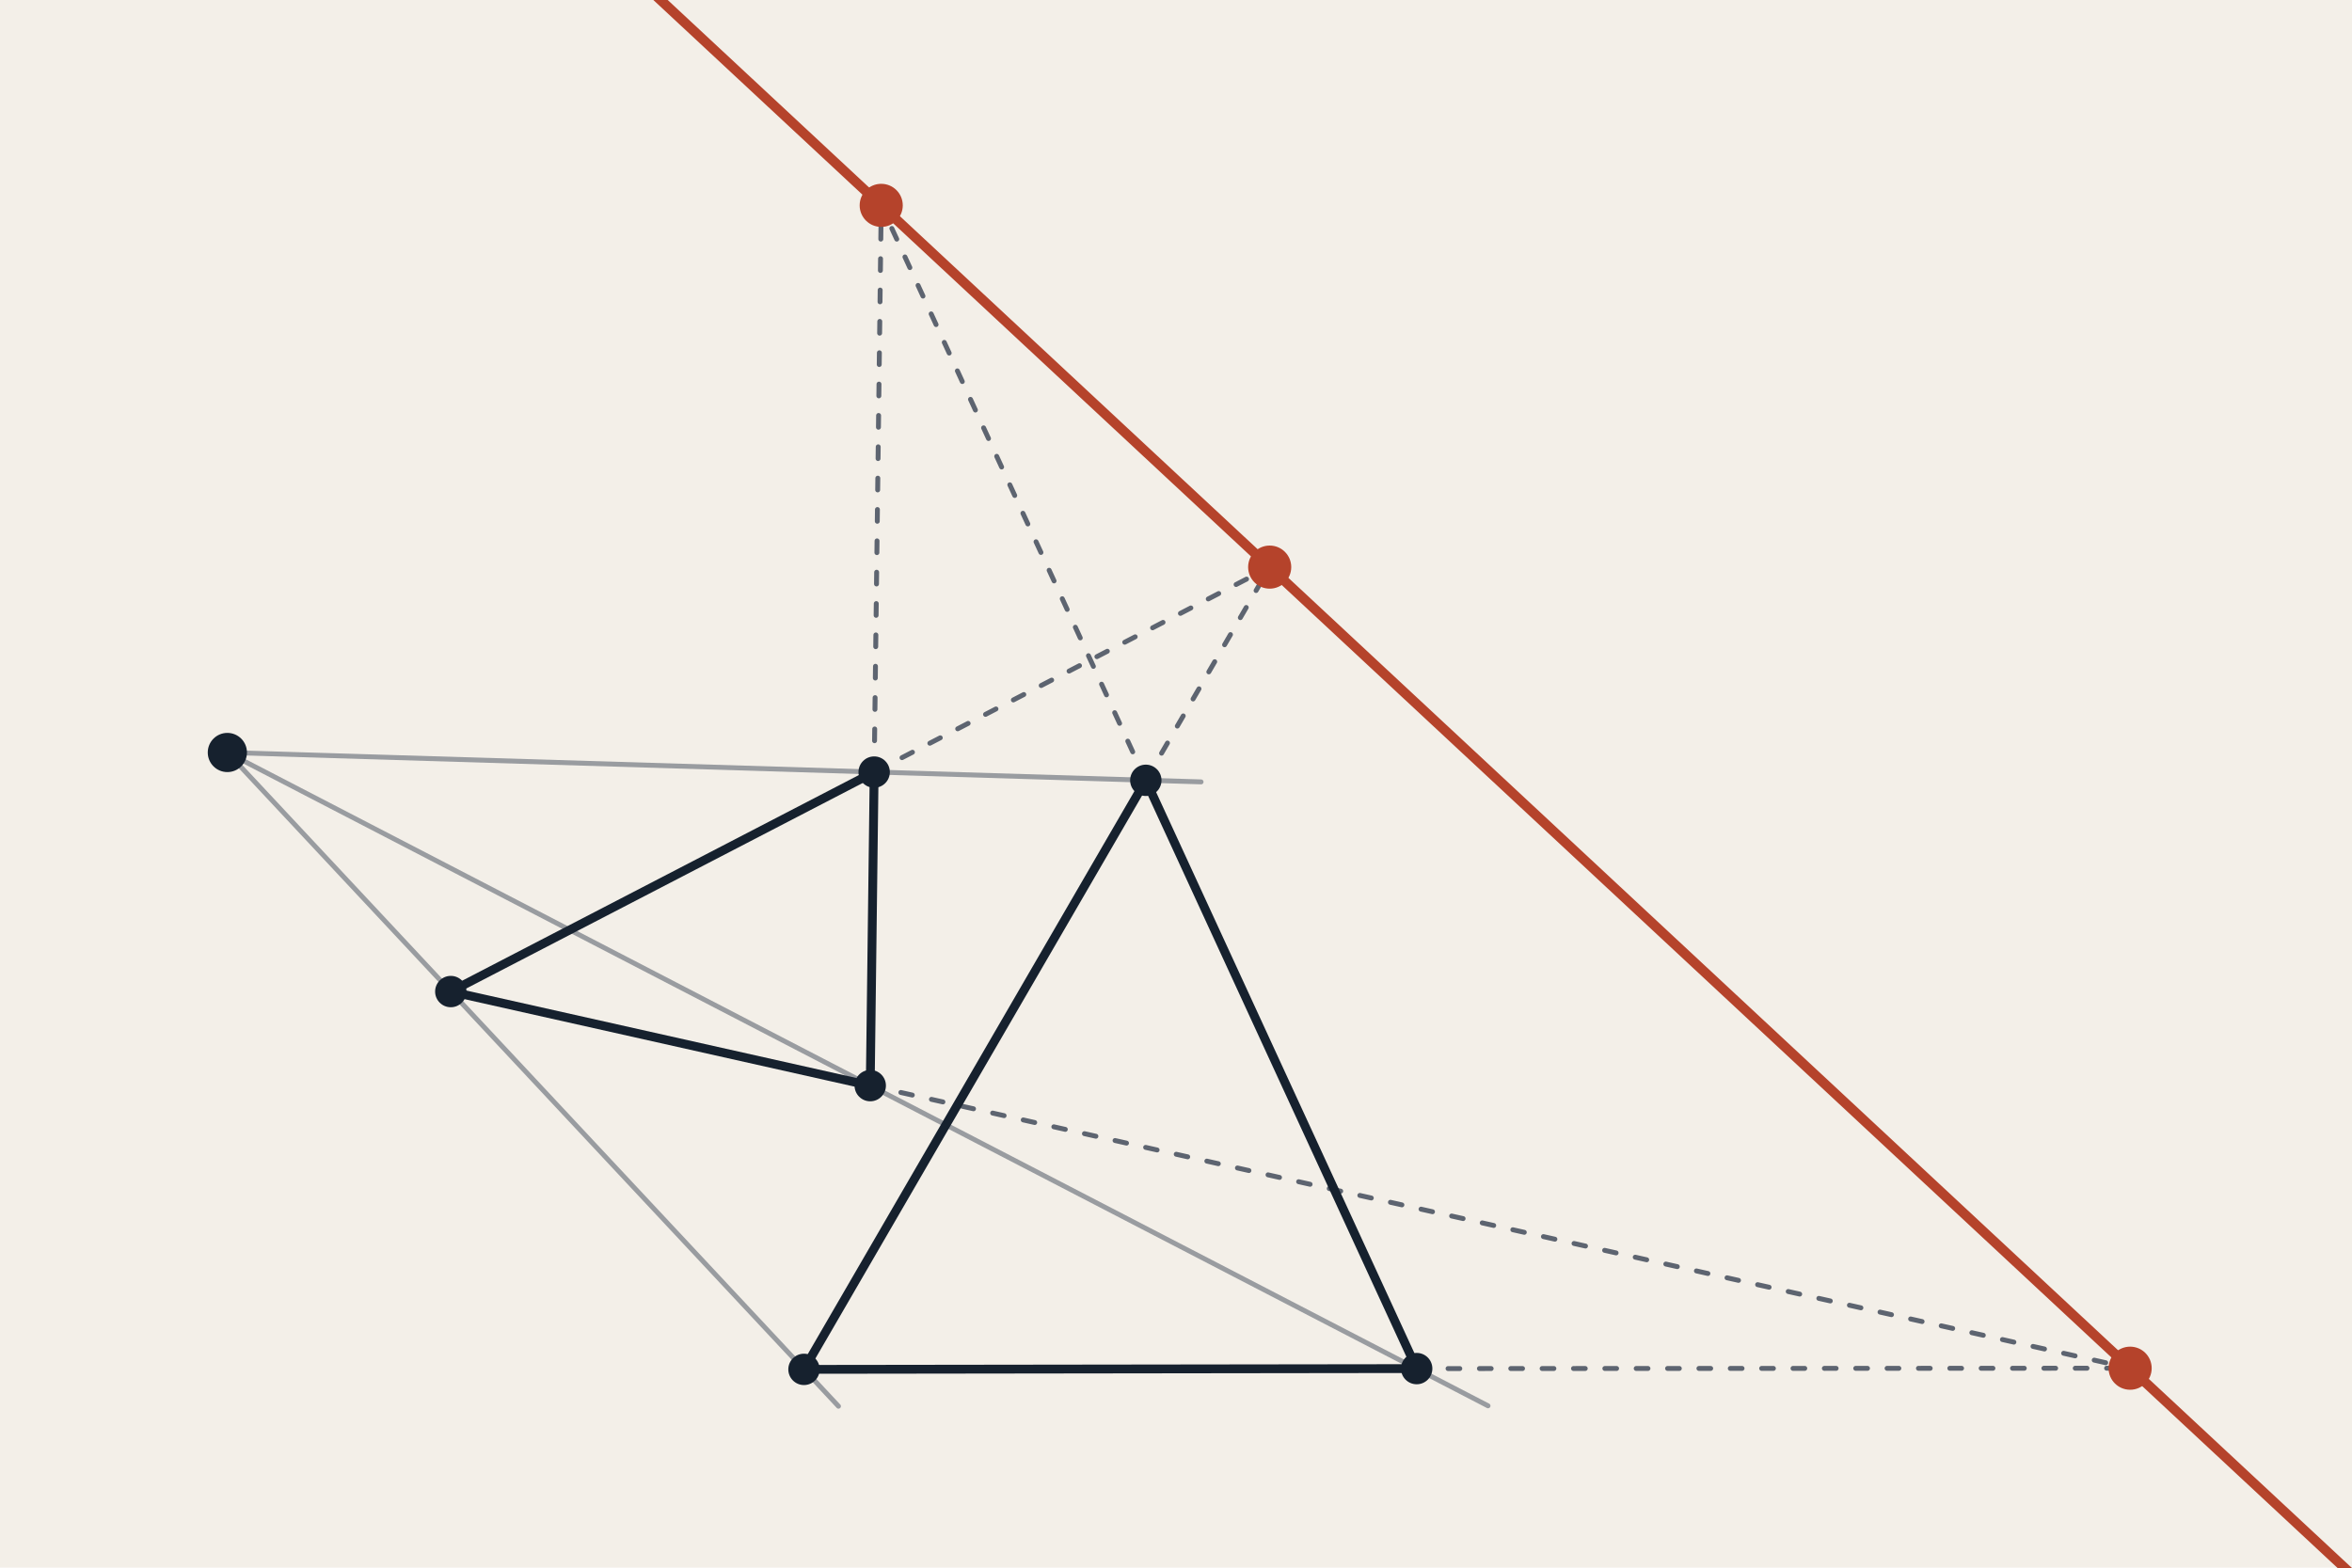
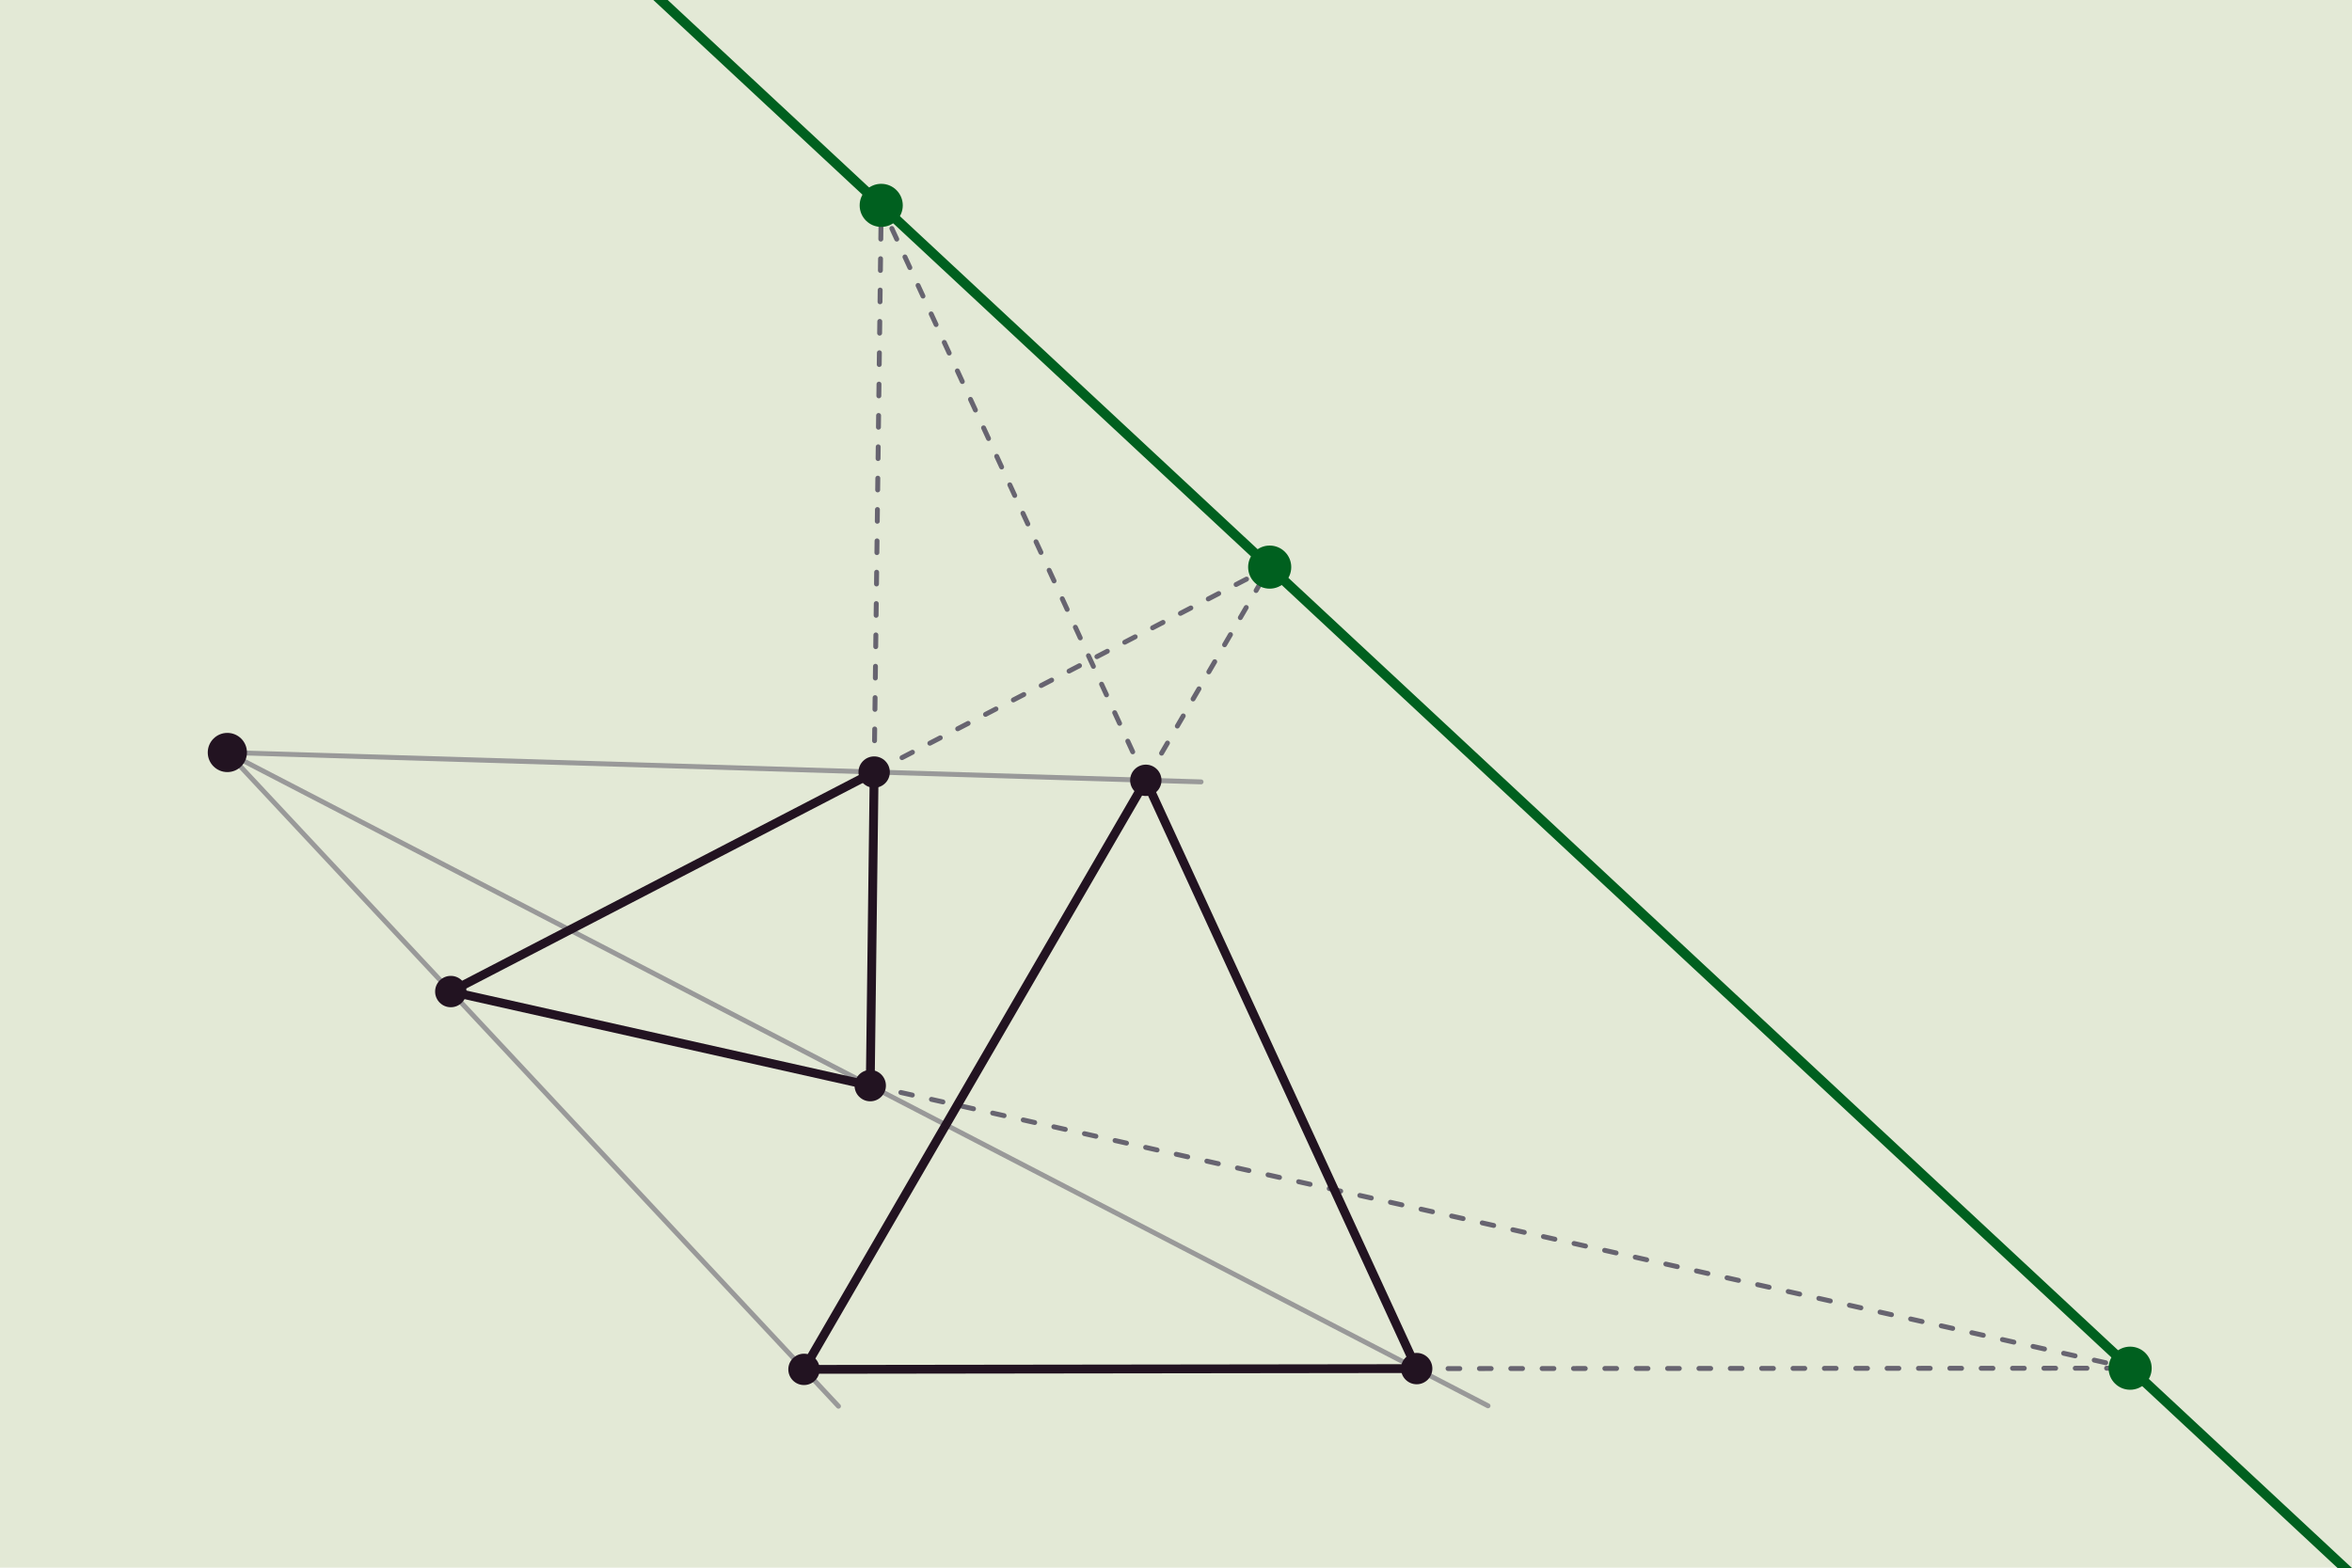
<svg xmlns="http://www.w3.org/2000/svg" viewBox="0 0 600 400" width="600" height="400">
-   <style>line,polygon{fill:none;stroke-linecap:round;stroke-linejoin:round}.ray{stroke-width:1.25;opacity:.6}.ext{stroke-width:1.25;stroke-dasharray:3 5}.tri{stroke-width:2.25}.axis{stroke-width:2.5}.bg{fill:#f3efe8}.ray,.ext{stroke:#5d6470}.tri{stroke:#16212e}.pt{fill:#16212e}.axis{stroke:#b5432b}.hit{fill:#b5432b}@media (prefers-color-scheme:dark){.bg{fill:#18212c}.ray,.ext{stroke:#a2a9b4}.tri{stroke:#e8e5df}.pt{fill:#e8e5df}.axis{stroke:#e3714f}.hit{fill:#e3714f}}</style>
+   <style>line,polygon{fill:none;stroke-linecap:round;stroke-linejoin:round}.ray{stroke-width:1.25;opacity:.6}.ext{stroke-width:1.25;stroke-dasharray:3 5}.tri{stroke-width:2.25}.axis{stroke-width:2.5}.bg{fill:#e3e9d6}.ray,.ext{stroke:#676470}.tri{stroke:#221321}.pt{fill:#221321}.axis{stroke:#00601f}.hit{fill:#00601f}@media (prefers-color-scheme:dark){.bg{fill:#303332}.ray,.ext{stroke:#969faf}.tri{stroke:#eaf2ef}.pt{fill:#eaf2ef}.axis{stroke:#7fca5a}.hit{fill:#7fca5a}}</style>
  <rect class="bg" width="600" height="400" />
  <line class="axis" x1="0" y1="-156.9" x2="600" y2="401.8" />
  <line class="ray" x1="58" y1="192" x2="379.6" y2="358.7" />
  <line class="ray" x1="58" y1="192" x2="213.9" y2="358.8" />
  <line class="ray" x1="58" y1="192" x2="306.4" y2="199.5" />
  <line class="ext" x1="222" y1="277" x2="543.4" y2="349.1" />
  <line class="ext" x1="361.4" y1="349.2" x2="543.4" y2="349.1" />
  <line class="ext" x1="223" y1="197" x2="323.9" y2="144.7" />
  <line class="ext" x1="292.3" y1="199.1" x2="323.9" y2="144.7" />
  <line class="ext" x1="223" y1="197" x2="224.8" y2="52.4" />
  <line class="ext" x1="292.3" y1="199.1" x2="224.8" y2="52.4" />
  <polygon class="tri" points="222,277 115,253 223,197" />
  <polygon class="tri" points="361.4,349.2 205.1,349.4 292.3,199.1" />
  <circle class="pt" cx="222" cy="277" r="4" />
  <circle class="pt" cx="115" cy="253" r="4" />
  <circle class="pt" cx="223" cy="197" r="4" />
  <circle class="pt" cx="361.4" cy="349.2" r="4" />
  <circle class="pt" cx="205.1" cy="349.4" r="4" />
  <circle class="pt" cx="292.3" cy="199.1" r="4" />
  <circle class="pt" cx="58" cy="192" r="5" />
  <circle class="hit" cx="543.4" cy="349.1" r="5.5" />
  <circle class="hit" cx="323.9" cy="144.7" r="5.5" />
  <circle class="hit" cx="224.8" cy="52.4" r="5.5" />
</svg>
